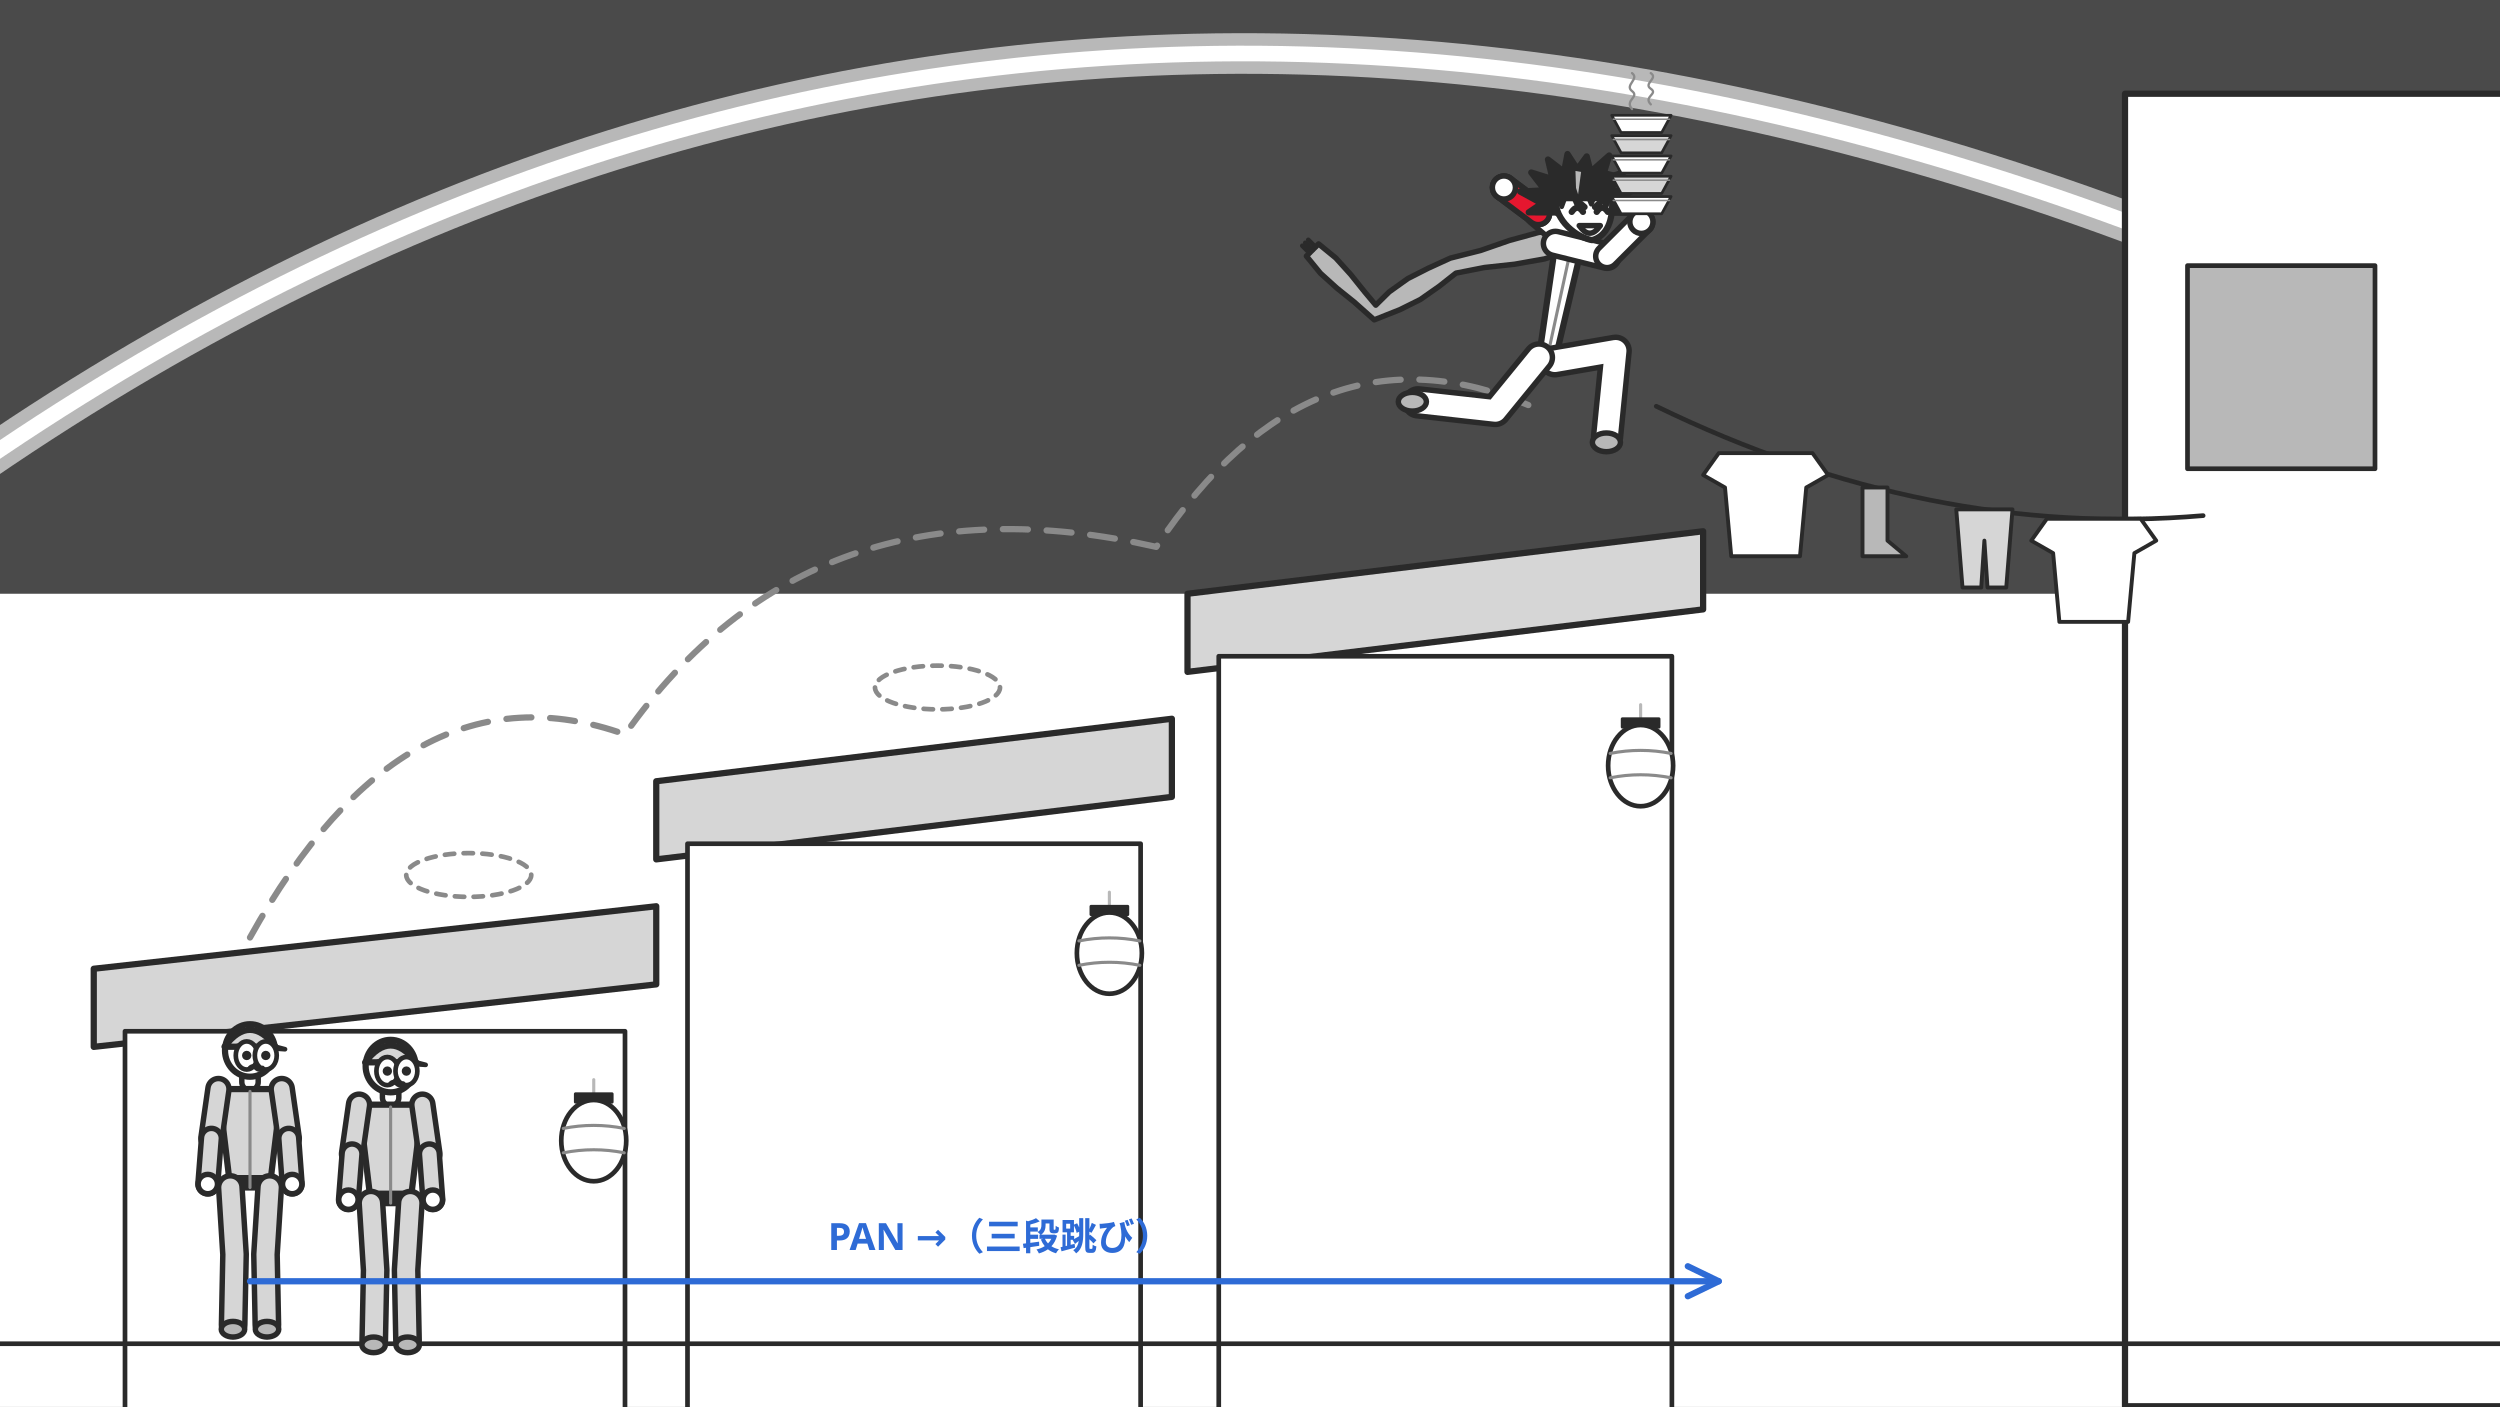
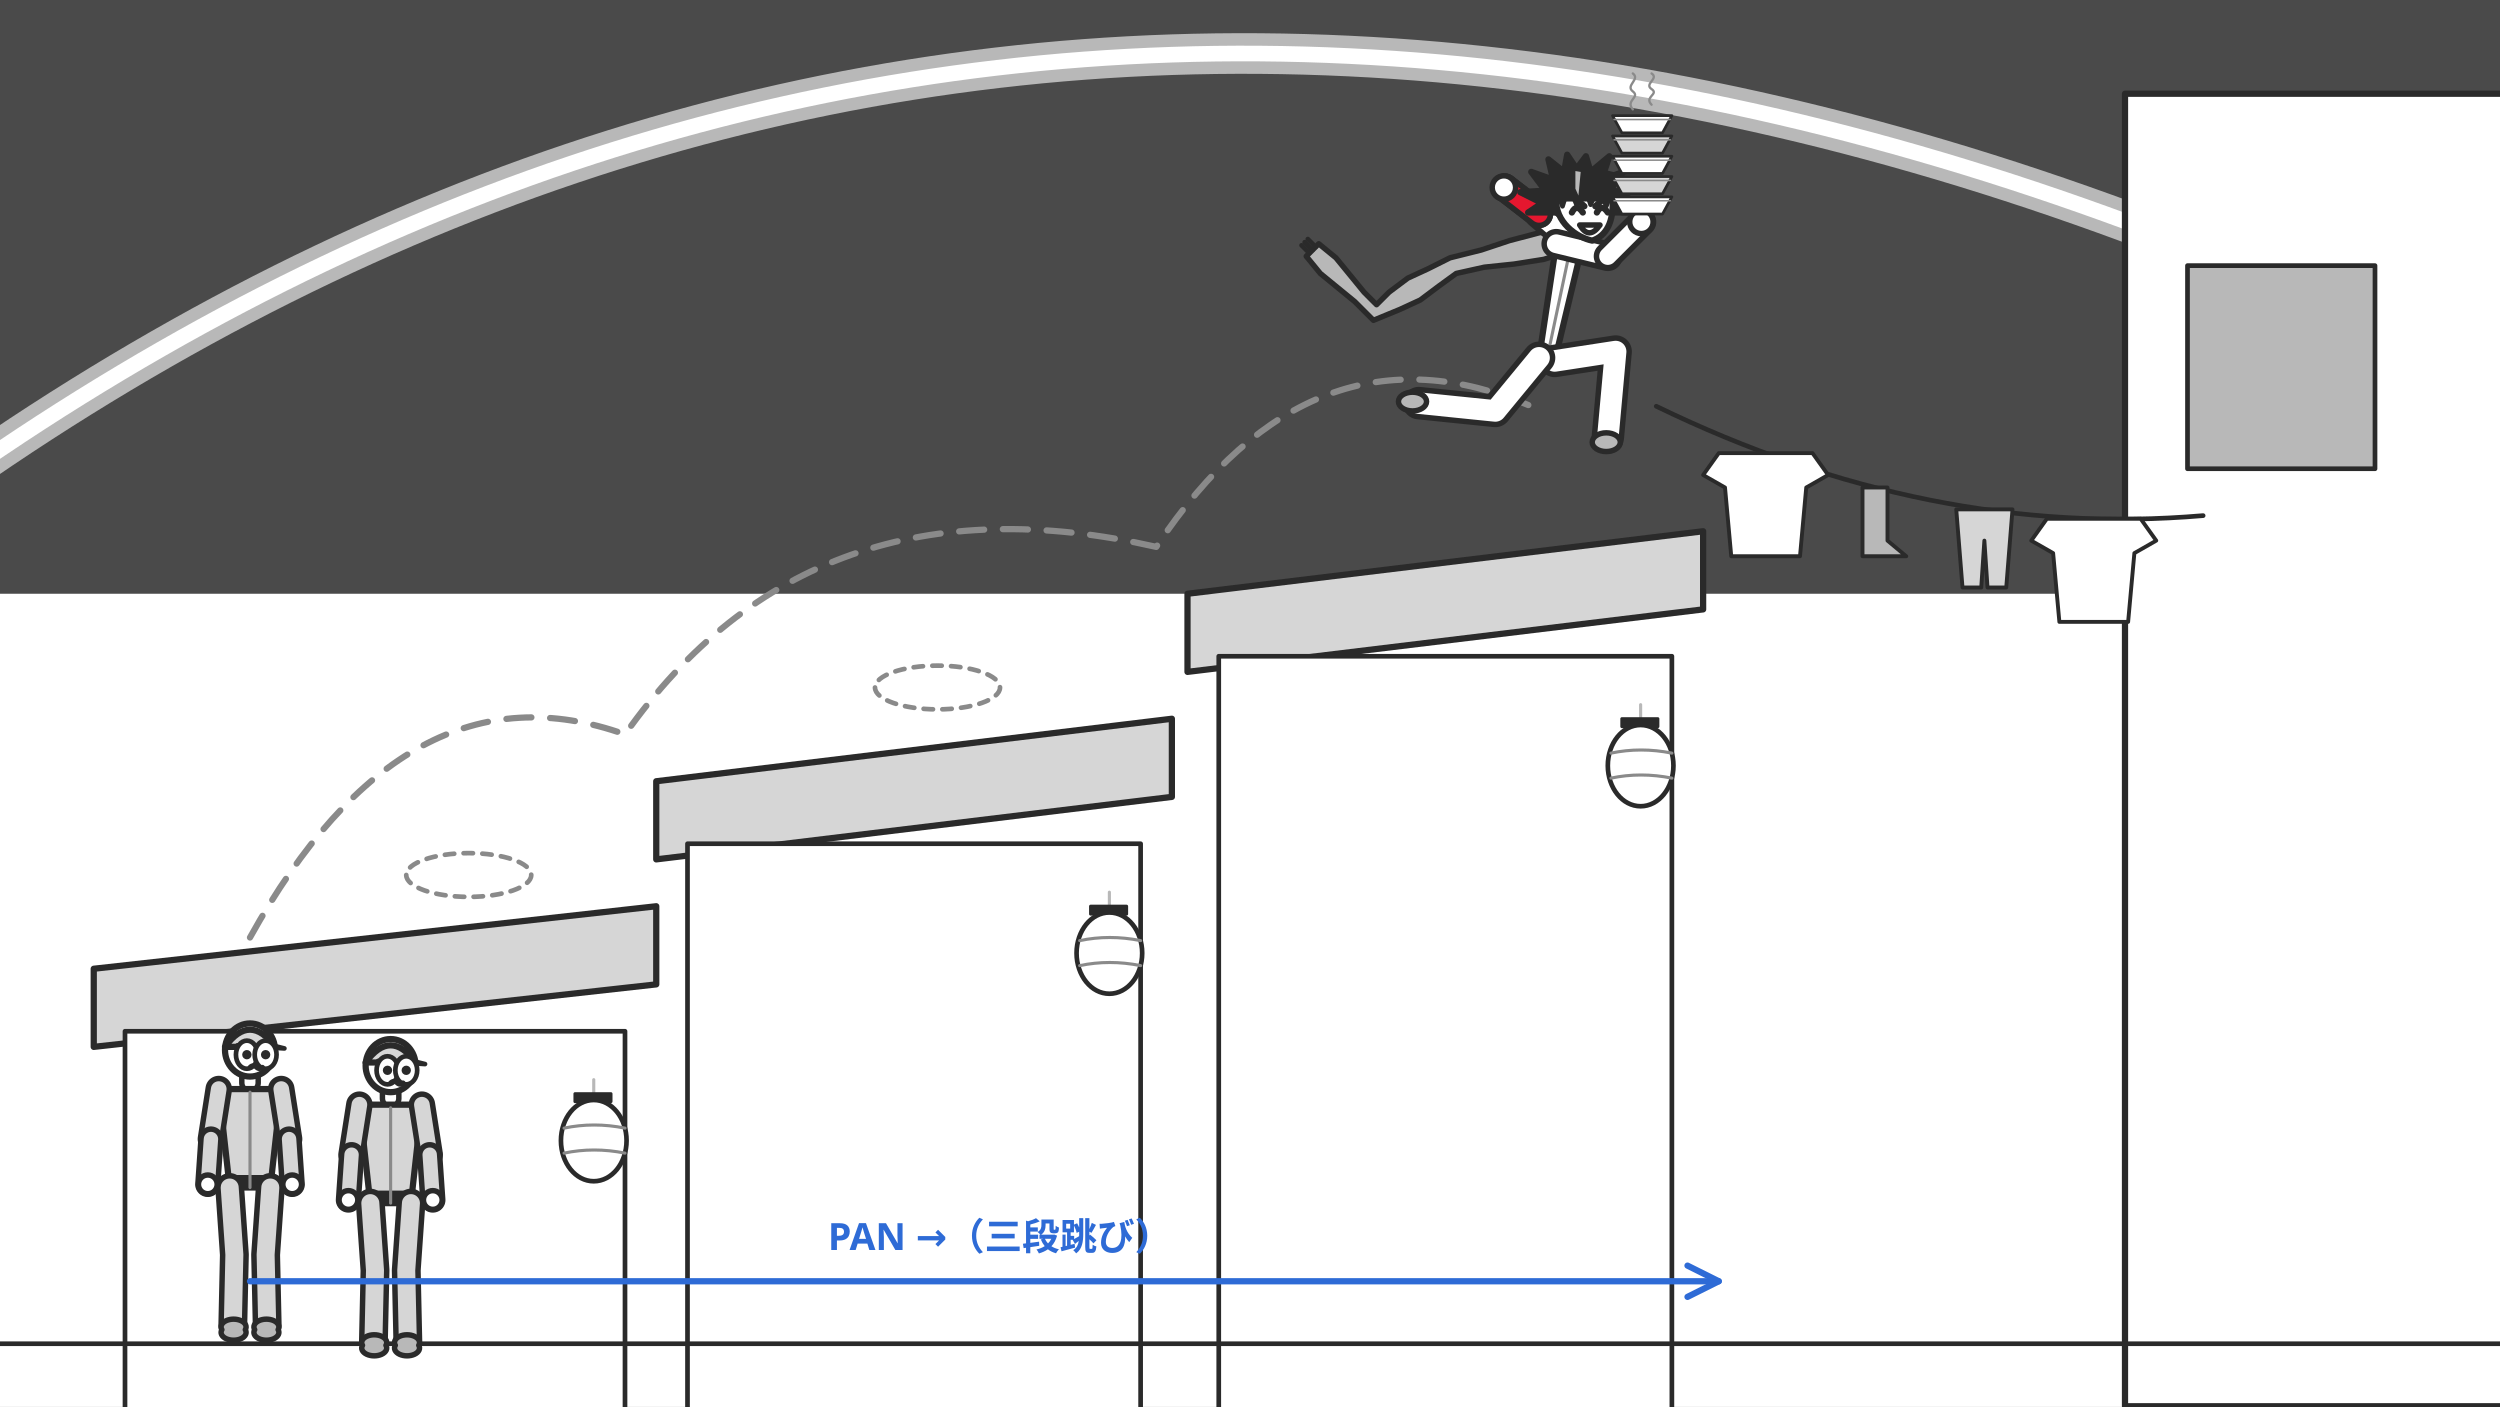
<svg xmlns="http://www.w3.org/2000/svg" viewBox="0 0 1600 900">
  <rect x="0" y="0" width="1600" height="900" fill="#FFFFFF" />
-   <path d="M0 0 h1600 v380 h-1600 Z" fill="#4A4A4A" />
-   <path d="M-100 360 Q700 -260 1700 300" fill="none" stroke="#B8B8B8" stroke-width="26" stroke-linejoin="round" stroke-linecap="round" />
-   <path d="M-100 360 Q700 -260 1700 300" fill="none" stroke="#FFFFFF" stroke-width="10" stroke-linejoin="round" stroke-linecap="round" />
-   <path d="M1360 60 h260 v840 h-260 Z" fill="#FFFFFF" stroke="#2A2A2A" stroke-width="4" stroke-linejoin="round" stroke-linecap="round" />
-   <path d="M1400 170 h120 v130 h-120 Z" fill="#B8B8B8" stroke="#2A2A2A" stroke-width="3" stroke-linejoin="round" stroke-linecap="round" />
-   <path d="M60 620 L420 580 L420 630 L60 670 Z" fill="#D6D6D6" stroke="#2A2A2A" stroke-width="4" stroke-linejoin="round" stroke-linecap="round" />
-   <path d="M80 660 h320 v280 h-320 Z" fill="#FFFFFF" stroke="#2A2A2A" stroke-width="3" stroke-linejoin="round" stroke-linecap="round" />
-   <path d="M380 691 L380 701.4" fill="none" stroke="#B8B8B8" stroke-width="2" stroke-linejoin="round" stroke-linecap="round" />
-   <path d="M368.3 700.1 h23.4 v5.2 h-23.4 Z" fill="#2A2A2A" stroke="#2A2A2A" stroke-width="2" stroke-linejoin="round" stroke-linecap="round" />
-   <path d="M359.2 730 A20.8 26 0 1 0 400.8 730 A20.8 26 0 1 0 359.2 730 Z" fill="#FFFFFF" stroke="#2A2A2A" stroke-width="3" stroke-linejoin="round" stroke-linecap="round" />
-   <path d="M360.5 722.2 Q380 718.3 399.5 722.2 M360.5 737.8 Q380 733.9 399.5 737.8" fill="none" stroke="#8A8A8A" stroke-width="2" stroke-linejoin="round" stroke-linecap="round" />
-   <path d="M420 500 L750 460 L750 510 L420 550 Z" fill="#D6D6D6" stroke="#2A2A2A" stroke-width="4" stroke-linejoin="round" stroke-linecap="round" />
-   <path d="M440 540 h290 v400 h-290 Z" fill="#FFFFFF" stroke="#2A2A2A" stroke-width="3" stroke-linejoin="round" stroke-linecap="round" />
-   <path d="M710 571 L710 581.4" fill="none" stroke="#B8B8B8" stroke-width="2" stroke-linejoin="round" stroke-linecap="round" />
-   <path d="M698.3 580.1 h23.4 v5.2 h-23.4 Z" fill="#2A2A2A" stroke="#2A2A2A" stroke-width="2" stroke-linejoin="round" stroke-linecap="round" />
-   <path d="M689.2 610 A20.8 26 0 1 0 730.8 610 A20.8 26 0 1 0 689.2 610 Z" fill="#FFFFFF" stroke="#2A2A2A" stroke-width="3" stroke-linejoin="round" stroke-linecap="round" />
-   <path d="M690.5 602.2 Q710 598.3 729.5 602.2 M690.5 617.8 Q710 613.9 729.5 617.8" fill="none" stroke="#8A8A8A" stroke-width="2" stroke-linejoin="round" stroke-linecap="round" />
-   <path d="M760 380 L1090 340 L1090 390 L760 430 Z" fill="#D6D6D6" stroke="#2A2A2A" stroke-width="4" stroke-linejoin="round" stroke-linecap="round" />
-   <path d="M780 420 h290 v520 h-290 Z" fill="#FFFFFF" stroke="#2A2A2A" stroke-width="3" stroke-linejoin="round" stroke-linecap="round" />
-   <path d="M1050 451 L1050 461.4" fill="none" stroke="#B8B8B8" stroke-width="2" stroke-linejoin="round" stroke-linecap="round" />
-   <path d="M1038.3 460.1 h23.4 v5.2 h-23.4 Z" fill="#2A2A2A" stroke="#2A2A2A" stroke-width="2" stroke-linejoin="round" stroke-linecap="round" />
-   <path d="M1029.2 490 A20.8 26 0 1 0 1070.8 490 A20.8 26 0 1 0 1029.2 490 Z" fill="#FFFFFF" stroke="#2A2A2A" stroke-width="3" stroke-linejoin="round" stroke-linecap="round" />
-   <path d="M1030.5 482.2 Q1050 478.3 1069.5 482.2 M1030.5 497.8 Q1050 493.9 1069.5 497.8" fill="none" stroke="#8A8A8A" stroke-width="2" stroke-linejoin="round" stroke-linecap="round" />
-   <path d="M1060 260 Q1235 345 1410 330" fill="none" stroke="#2A2A2A" stroke-width="3" stroke-linejoin="round" stroke-linecap="round" />
-   <path d="M1100 290 L1160 290 L1170 304 L1156 312 L1152 356 L1108 356 L1104 312 L1090 304 Z" fill="#FFFFFF" stroke="#2A2A2A" stroke-width="2.5" stroke-linejoin="round" stroke-linecap="round" />
-   <path d="M1192 312 L1208 312 L1208 346 L1220 356 L1192 356 Z" fill="#B8B8B8" stroke="#2A2A2A" stroke-width="2.5" stroke-linejoin="round" stroke-linecap="round" />
-   <path d="M1252 326 L1288 326 L1284 376 L1272 376 L1270 346 L1268 376 L1256 376 Z" fill="#D6D6D6" stroke="#2A2A2A" stroke-width="2.5" stroke-linejoin="round" stroke-linecap="round" />
-   <path d="M1310 332 L1370 332 L1380 346 L1366 354 L1362 398 L1318 398 L1314 354 L1300 346 Z" fill="#FFFFFF" stroke="#2A2A2A" stroke-width="2.5" stroke-linejoin="round" stroke-linecap="round" />
-   <path d="M0 860 L1600 860" fill="none" stroke="#2A2A2A" stroke-width="3" stroke-linejoin="round" stroke-linecap="round" />
-   <path d="M160 692.5 L160 684.5" fill="none" stroke="#2A2A2A" stroke-width="14" stroke-linejoin="round" stroke-linecap="round" />
-   <path d="M160 692.5 L160 684.5" fill="none" stroke="#FFFFFF" stroke-width="7" stroke-linejoin="round" stroke-linecap="round" />
-   <path d="M180.3 697 L139.8 697 L147.4 760 L172.6 760 Z" fill="#D6D6D6" stroke="#2A2A2A" stroke-width="4" stroke-linejoin="round" stroke-linecap="round" />
-   <path d="M172.6 756 L147.4 756" fill="none" stroke="#2A2A2A" stroke-width="8" stroke-linejoin="round" stroke-linecap="round" />
-   <path d="M160 698.5 L160 760" fill="none" stroke="#8A8A8A" stroke-width="2" stroke-linejoin="round" stroke-linecap="round" />
-   <path d="M172.6 760 L169.9 802.8 L170.8 847.8" fill="none" stroke="#2A2A2A" stroke-width="18.5" stroke-linejoin="round" stroke-linecap="round" />
-   <path d="M172.6 760 L169.9 802.8 L170.8 847.8" fill="none" stroke="#D6D6D6" stroke-width="11.5" stroke-linejoin="round" stroke-linecap="round" />
-   <path d="M163.4 850.7 A7.5 5 0 1 0 178.4 850.7 A7.5 5 0 1 0 163.4 850.7 Z" fill="#B8B8B8" stroke="#2A2A2A" stroke-width="3.5" stroke-linejoin="round" stroke-linecap="round" />
-   <path d="M147.4 760 L150.1 802.8 L149.2 847.8" fill="none" stroke="#2A2A2A" stroke-width="18.5" stroke-linejoin="round" stroke-linecap="round" />
-   <path d="M147.4 760 L150.1 802.8 L149.2 847.8" fill="none" stroke="#D6D6D6" stroke-width="11.5" stroke-linejoin="round" stroke-linecap="round" />
-   <path d="M141.6 850.7 A7.5 5 0 1 0 156.6 850.7 A7.5 5 0 1 0 141.6 850.7 Z" fill="#B8B8B8" stroke="#2A2A2A" stroke-width="3.5" stroke-linejoin="round" stroke-linecap="round" />
-   <path d="M180.3 697 L184.8 728.5" fill="none" stroke="#2A2A2A" stroke-width="17" stroke-linejoin="round" stroke-linecap="round" />
-   <path d="M180.3 697 L184.8 728.5" fill="none" stroke="#D6D6D6" stroke-width="10" stroke-linejoin="round" stroke-linecap="round" />
-   <path d="M184.8 728.5 L187 757.8" fill="none" stroke="#2A2A2A" stroke-width="16.2" stroke-linejoin="round" stroke-linecap="round" />
-   <path d="M184.8 728.5 L187 757.8" fill="none" stroke="#D6D6D6" stroke-width="9.2" stroke-linejoin="round" stroke-linecap="round" />
-   <path d="M180.8 757.8 A6.2 6.2 0 1 0 193.2 757.8 A6.2 6.2 0 1 0 180.8 757.8 Z" fill="#FFFFFF" stroke="#2A2A2A" stroke-width="3.5" stroke-linejoin="round" stroke-linecap="round" />
-   <path d="M139.8 697 L135.3 728.5" fill="none" stroke="#2A2A2A" stroke-width="17" stroke-linejoin="round" stroke-linecap="round" />
-   <path d="M139.8 697 L135.3 728.5" fill="none" stroke="#D6D6D6" stroke-width="10" stroke-linejoin="round" stroke-linecap="round" />
-   <path d="M135.3 728.5 L133 757.8" fill="none" stroke="#2A2A2A" stroke-width="16.2" stroke-linejoin="round" stroke-linecap="round" />
-   <path d="M135.3 728.5 L133 757.8" fill="none" stroke="#D6D6D6" stroke-width="9.2" stroke-linejoin="round" stroke-linecap="round" />
-   <path d="M126.8 757.8 A6.2 6.2 0 1 0 139.2 757.8 A6.2 6.2 0 1 0 126.8 757.8 Z" fill="#FFFFFF" stroke="#2A2A2A" stroke-width="3.5" stroke-linejoin="round" stroke-linecap="round" />
-   <path d="M144 672.3 A16 16.8 0 1 0 176 672.3 A16 16.8 0 1 0 144 672.3 Z" fill="#FFFFFF" stroke="#2A2A2A" stroke-width="4" stroke-linejoin="round" stroke-linecap="round" />
-   <path d="M143.7 669.9 Q160 648.3 176.3 669.9 Z" fill="#D6D6D6" stroke="#2A2A2A" stroke-width="4" stroke-linejoin="round" stroke-linecap="round" />
-   <path d="M152 669.4 L182.4 671.5 L174.4 669.4" fill="#B8B8B8" stroke="#2A2A2A" stroke-width="3" stroke-linejoin="round" stroke-linecap="round" />
-   <path d="M150.9 675.5 A7 9 0 1 0 164.9 675.5 A7 9 0 1 0 150.9 675.5 Z" fill="#FFFFFF" stroke="#2A2A2A" stroke-width="3" stroke-linejoin="round" stroke-linecap="round" />
-   <path d="M163.1 675.5 A7 9 0 1 0 177.1 675.5 A7 9 0 1 0 163.1 675.5 Z" fill="#FFFFFF" stroke="#2A2A2A" stroke-width="3" stroke-linejoin="round" stroke-linecap="round" />
-   <path d="M155.9 675.5 A2 2 0 1 0 159.9 675.5 A2 2 0 1 0 155.9 675.5 Z" fill="#2A2A2A" stroke="#2A2A2A" stroke-width="2" stroke-linejoin="round" stroke-linecap="round" />
-   <path d="M168.1 675.5 A2 2 0 1 0 172.1 675.5 A2 2 0 1 0 168.1 675.5 Z" fill="#2A2A2A" stroke="#2A2A2A" stroke-width="2" stroke-linejoin="round" stroke-linecap="round" />
-   <path d="M160 683.5 q1.9 -1.9 4 0 q1.9 1.9 4 0" fill="none" stroke="#2A2A2A" stroke-width="3" stroke-linejoin="round" stroke-linecap="round" />
-   <path d="M250 702.5 L250 694.5" fill="none" stroke="#2A2A2A" stroke-width="14" stroke-linejoin="round" stroke-linecap="round" />
-   <path d="M250 702.5 L250 694.5" fill="none" stroke="#FFFFFF" stroke-width="7" stroke-linejoin="round" stroke-linecap="round" />
-   <path d="M270.3 707 L229.8 707 L237.4 770 L262.6 770 Z" fill="#D6D6D6" stroke="#2A2A2A" stroke-width="4" stroke-linejoin="round" stroke-linecap="round" />
-   <path d="M262.6 766 L237.4 766" fill="none" stroke="#2A2A2A" stroke-width="8" stroke-linejoin="round" stroke-linecap="round" />
-   <path d="M250 708.5 L250 770" fill="none" stroke="#8A8A8A" stroke-width="2" stroke-linejoin="round" stroke-linecap="round" />
-   <path d="M262.6 770 L259.9 812.8 L260.8 857.8" fill="none" stroke="#2A2A2A" stroke-width="18.5" stroke-linejoin="round" stroke-linecap="round" />
-   <path d="M262.6 770 L259.9 812.8 L260.8 857.8" fill="none" stroke="#D6D6D6" stroke-width="11.5" stroke-linejoin="round" stroke-linecap="round" />
-   <path d="M253.4 860.7 A7.5 5 0 1 0 268.4 860.7 A7.5 5 0 1 0 253.4 860.7 Z" fill="#B8B8B8" stroke="#2A2A2A" stroke-width="3.5" stroke-linejoin="round" stroke-linecap="round" />
-   <path d="M237.4 770 L240.1 812.8 L239.2 857.8" fill="none" stroke="#2A2A2A" stroke-width="18.5" stroke-linejoin="round" stroke-linecap="round" />
-   <path d="M237.4 770 L240.1 812.8 L239.2 857.8" fill="none" stroke="#D6D6D6" stroke-width="11.5" stroke-linejoin="round" stroke-linecap="round" />
-   <path d="M231.6 860.7 A7.5 5 0 1 0 246.6 860.7 A7.5 5 0 1 0 231.6 860.7 Z" fill="#B8B8B8" stroke="#2A2A2A" stroke-width="3.5" stroke-linejoin="round" stroke-linecap="round" />
-   <path d="M270.3 707 L274.8 738.5" fill="none" stroke="#2A2A2A" stroke-width="17" stroke-linejoin="round" stroke-linecap="round" />
-   <path d="M270.3 707 L274.8 738.5" fill="none" stroke="#D6D6D6" stroke-width="10" stroke-linejoin="round" stroke-linecap="round" />
-   <path d="M274.8 738.5 L277 767.8" fill="none" stroke="#2A2A2A" stroke-width="16.2" stroke-linejoin="round" stroke-linecap="round" />
-   <path d="M274.8 738.5 L277 767.8" fill="none" stroke="#D6D6D6" stroke-width="9.2" stroke-linejoin="round" stroke-linecap="round" />
-   <path d="M270.8 767.8 A6.2 6.2 0 1 0 283.2 767.8 A6.2 6.2 0 1 0 270.8 767.8 Z" fill="#FFFFFF" stroke="#2A2A2A" stroke-width="3.5" stroke-linejoin="round" stroke-linecap="round" />
-   <path d="M229.8 707 L225.3 738.5" fill="none" stroke="#2A2A2A" stroke-width="17" stroke-linejoin="round" stroke-linecap="round" />
-   <path d="M229.8 707 L225.3 738.5" fill="none" stroke="#D6D6D6" stroke-width="10" stroke-linejoin="round" stroke-linecap="round" />
-   <path d="M225.3 738.5 L223 767.8" fill="none" stroke="#2A2A2A" stroke-width="16.2" stroke-linejoin="round" stroke-linecap="round" />
-   <path d="M225.3 738.5 L223 767.8" fill="none" stroke="#D6D6D6" stroke-width="9.2" stroke-linejoin="round" stroke-linecap="round" />
-   <path d="M216.8 767.8 A6.2 6.2 0 1 0 229.2 767.8 A6.2 6.2 0 1 0 216.8 767.8 Z" fill="#FFFFFF" stroke="#2A2A2A" stroke-width="3.5" stroke-linejoin="round" stroke-linecap="round" />
-   <path d="M234 682.3 A16 16.8 0 1 0 266 682.3 A16 16.8 0 1 0 234 682.3 Z" fill="#FFFFFF" stroke="#2A2A2A" stroke-width="4" stroke-linejoin="round" stroke-linecap="round" />
-   <path d="M233.7 679.9 Q250 658.3 266.3 679.9 Z" fill="#D6D6D6" stroke="#2A2A2A" stroke-width="4" stroke-linejoin="round" stroke-linecap="round" />
-   <path d="M242 679.4 L272.4 681.5 L264.4 679.4" fill="#B8B8B8" stroke="#2A2A2A" stroke-width="3" stroke-linejoin="round" stroke-linecap="round" />
-   <path d="M240.9 685.5 A7 9 0 1 0 254.9 685.5 A7 9 0 1 0 240.9 685.5 Z" fill="#FFFFFF" stroke="#2A2A2A" stroke-width="3" stroke-linejoin="round" stroke-linecap="round" />
-   <path d="M253.1 685.5 A7 9 0 1 0 267.1 685.5 A7 9 0 1 0 253.1 685.5 Z" fill="#FFFFFF" stroke="#2A2A2A" stroke-width="3" stroke-linejoin="round" stroke-linecap="round" />
-   <path d="M245.9 685.5 A2 2 0 1 0 249.9 685.5 A2 2 0 1 0 245.9 685.5 Z" fill="#2A2A2A" stroke="#2A2A2A" stroke-width="2" stroke-linejoin="round" stroke-linecap="round" />
-   <path d="M258.1 685.5 A2 2 0 1 0 262.1 685.5 A2 2 0 1 0 258.1 685.5 Z" fill="#2A2A2A" stroke="#2A2A2A" stroke-width="2" stroke-linejoin="round" stroke-linecap="round" />
-   <path d="M250 693.5 q1.9 -1.9 4 0 q1.9 1.9 4 0" fill="none" stroke="#2A2A2A" stroke-width="3" stroke-linejoin="round" stroke-linecap="round" />
-   <path d="M160 600 Q260 420 400 470 Q520 300 740 350 Q840 200 980 260" fill="none" stroke="#8A8A8A" stroke-width="4" stroke-linejoin="round" stroke-linecap="round" stroke-dasharray="16 12" />
-   <path d="M260 560 A40 14 0 1 0 340 560 A40 14 0 1 0 260 560 Z" fill="none" stroke="#8A8A8A" stroke-width="3" stroke-linejoin="round" stroke-linecap="round" stroke-dasharray="6 6" />
-   <path d="M560 440 A40 14 0 1 0 640 440 A40 14 0 1 0 560 440 Z" fill="none" stroke="#8A8A8A" stroke-width="3" stroke-linejoin="round" stroke-linecap="round" stroke-dasharray="6 6" />
-   <path d="M1003.8 146 L984.6 148.8 L966 153.9 L947.6 160.3 L928.2 165.2 L914 171.7 L901 178.3 L889.1 186.8 L880.5 195.3 L873.3 186.7 L864.4 175.6 L854.9 165.1 L843.9 156.1 L836.1 163.9 L845.1 174.9 L855.6 184.4 L866.7 193.3 L879.5 204.7 L895.9 198.2 L909 191.7 L921 183.3 L931.8 174.8 L950.1 171.2 L969.4 169.1 L988.5 165.7 L1007 160 Z" fill="#B8B8B8" stroke="#2A2A2A" stroke-width="3.5" stroke-linejoin="round" stroke-linecap="round" />
-   <path d="M841.9 158.1 L837.3 153.5" fill="none" stroke="#2A2A2A" stroke-width="3" stroke-linejoin="round" stroke-linecap="round" />
-   <path d="M840 160 L835.4 155.4" fill="none" stroke="#2A2A2A" stroke-width="3" stroke-linejoin="round" stroke-linecap="round" />
-   <path d="M838.1 161.9 L833.5 157.3" fill="none" stroke="#2A2A2A" stroke-width="3" stroke-linejoin="round" stroke-linecap="round" />
-   <path d="M995 157 A10.4 5.5 0 1 0 1015.8 157 A10.4 5.5 0 1 0 995 157 Z" fill="#B8B8B8" stroke="#2A2A2A" stroke-width="3.5" stroke-linejoin="round" stroke-linecap="round" />
-   <path d="M1005.4 153 L1005.4 145" fill="none" stroke="#2A2A2A" stroke-width="15.4" stroke-linejoin="round" stroke-linecap="round" />
-   <path d="M1005.4 153 L1005.4 145" fill="none" stroke="#FFFFFF" stroke-width="8.4" stroke-linejoin="round" stroke-linecap="round" />
-   <path d="M1012 159.6 L995.5 155.8 L984.9 228.8 L995.1 231.2 Z" fill="#FFFFFF" stroke="#2A2A2A" stroke-width="4" stroke-linejoin="round" stroke-linecap="round" />
-   <path d="M995.1 227.2 L984.9 224.8" fill="none" stroke="#2A2A2A" stroke-width="8" stroke-linejoin="round" stroke-linecap="round" />
-   <path d="M1005.4 159 L990 230" fill="none" stroke="#8A8A8A" stroke-width="2" stroke-linejoin="round" stroke-linecap="round" />
-   <path d="M995.1 231.2 L1034 224.5 L1028.5 279.5" fill="none" stroke="#2A2A2A" stroke-width="20.8" stroke-linejoin="round" stroke-linecap="round" />
-   <path d="M995.1 231.2 L1034 224.5 L1028.5 279.5" fill="none" stroke="#FFFFFF" stroke-width="13.8" stroke-linejoin="round" stroke-linecap="round" />
-   <path d="M1019.1 283.1 A9 6 0 1 0 1037.1 283.1 A9 6 0 1 0 1019.1 283.1 Z" fill="#B8B8B8" stroke="#2A2A2A" stroke-width="3.5" stroke-linejoin="round" stroke-linecap="round" />
-   <path d="M984.9 228.8 L957 263 L907.5 257.5" fill="none" stroke="#2A2A2A" stroke-width="20.8" stroke-linejoin="round" stroke-linecap="round" />
-   <path d="M984.9 228.8 L957 263 L907.5 257.5" fill="none" stroke="#FFFFFF" stroke-width="13.8" stroke-linejoin="round" stroke-linecap="round" />
-   <path d="M894.9 257.1 A9 6 0 1 0 912.9 257.1 A9 6 0 1 0 894.9 257.1 Z" fill="#B8B8B8" stroke="#2A2A2A" stroke-width="3.5" stroke-linejoin="round" stroke-linecap="round" />
-   <path d="M1012 159.6 L984.5 136.5" fill="none" stroke="#2A2A2A" stroke-width="19" stroke-linejoin="round" stroke-linecap="round" />
-   <path d="M1012 159.6 L984.5 136.5" fill="none" stroke="#FFFFFF" stroke-width="12" stroke-linejoin="round" stroke-linecap="round" />
-   <path d="M984.5 136.5 L962.5 120" fill="none" stroke="#2A2A2A" stroke-width="18.04" stroke-linejoin="round" stroke-linecap="round" />
-   <path d="M984.5 136.5 L962.5 120" fill="none" stroke="#E5172F" stroke-width="11.04" stroke-linejoin="round" stroke-linecap="round" />
-   <path d="M984.5 136.5 L962.5 120" fill="none" stroke="#2A2A2A" stroke-width="18.04" stroke-linejoin="round" stroke-linecap="round" />
-   <path d="M984.5 136.5 L962.5 120" fill="none" stroke="#E5172F" stroke-width="11.04" stroke-linejoin="round" stroke-linecap="round" />
-   <path d="M955.1 120 A7.4 7.4 0 1 0 969.9 120 A7.4 7.4 0 1 0 955.1 120 Z" fill="#FFFFFF" stroke="#2A2A2A" stroke-width="3.5" stroke-linejoin="round" stroke-linecap="round" />
-   <path d="M995.5 155.8 L1028.5 164" fill="none" stroke="#2A2A2A" stroke-width="19" stroke-linejoin="round" stroke-linecap="round" />
-   <path d="M995.5 155.8 L1028.5 164" fill="none" stroke="#FFFFFF" stroke-width="12" stroke-linejoin="round" stroke-linecap="round" />
-   <path d="M1028.5 164 L1050.5 142" fill="none" stroke="#2A2A2A" stroke-width="18.04" stroke-linejoin="round" stroke-linecap="round" />
-   <path d="M1028.5 164 L1050.5 142" fill="none" stroke="#FFFFFF" stroke-width="11.04" stroke-linejoin="round" stroke-linecap="round" />
-   <path d="M1043.1 142 A7.4 7.4 0 1 0 1057.9 142 A7.4 7.4 0 1 0 1043.1 142 Z" fill="#FFFFFF" stroke="#2A2A2A" stroke-width="3.5" stroke-linejoin="round" stroke-linecap="round" />
-   <g>
-     <path d="M978.4 135.9 L986.8 130.2 L972.9 122.6 L988.8 121.8 L980 110.4 L993.7 114.7 L990.7 102.1 L1001 110 L1003.2 98.6 L1009.5 108.3 L1015.5 100.1 L1018 110 L1029.9 99.5 L1025.2 114.7 L1039 110.4 L1030.2 121.8 L1043.1 123.2 L1032.1 130.2 L1042.1 136.2 Z" fill="#2A2A2A" stroke="#2A2A2A" stroke-width="4" stroke-linejoin="round" stroke-linecap="round" />
-     <path d="M995.6 126.8 C994.8 141.5 1009.5 152 1018.9 153.7 C1028.4 151 1032.6 141.5 1031.7 126.8 Z" fill="#FFFFFF" stroke="#2A2A2A" stroke-width="4" stroke-linejoin="round" stroke-linecap="round" />
-     <path d="M993.7 112.1 L994.8 119.5 L999.5 132.3 L1004.2 119.5 L1009 130.7 L1013.7 119.5 L1018.4 130.7 L1023.1 119.5 L1027.9 132.3 L1032.6 119.5 L1033.6 112.1 L1013.7 106.9 Z" fill="#2A2A2A" stroke="#2A2A2A" stroke-width="3" stroke-linejoin="round" stroke-linecap="round" />
-     <path d="M1007 107.9 L1013.3 109 L1010.5 130 L1007.4 120.5 Z" fill="#B8B8B8" stroke="#2A2A2A" stroke-width="2.5" stroke-linejoin="round" stroke-linecap="round" />
-     <path d="M1005.9 135.6 Q1009.5 130.3 1013.1 135.6 M1021.9 135.6 Q1025.4 130.3 1029 135.6" fill="none" stroke="#2A2A2A" stroke-width="4" stroke-linejoin="round" stroke-linecap="round" />
-     <path d="M1004.8 124.5 L1014.1 132.5" fill="none" stroke="#2A2A2A" stroke-width="4" stroke-linejoin="round" stroke-linecap="round" />
-     <path d="M1020.8 132.5 L1030.1 124.5" fill="none" stroke="#2A2A2A" stroke-width="4" stroke-linejoin="round" stroke-linecap="round" />
-     <path d="M1010.7 144.4 Q1017.5 154.1 1024.2 144.4 Z" fill="#FFFFFF" stroke="#2A2A2A" stroke-width="3.5" stroke-linejoin="round" stroke-linecap="round" />
+   <g stroke-linejoin="round" stroke-linecap="round">
+     <path d="M0 0 h1600 v380 h-1600 Z" fill="#4A4A4A" />
+     <path d="M-100 360 Q700 -260 1700 300" fill="none" stroke="#B8B8B8" stroke-width="26" />
+     <path d="M-100 360 Q700 -260 1700 300" fill="none" stroke="#FFFFFF" stroke-width="10" />
+     <path d="M1360 60 h260 v840 h-260 Z" fill="#FFFFFF" stroke="#2A2A2A" stroke-width="4" />
+     <path d="M1400 170 h120 v130 h-120 Z" fill="#B8B8B8" stroke="#2A2A2A" stroke-width="3" />
+     <path d="M60 620 L420 580 L420 630 L60 670 Z" fill="#D6D6D6" stroke="#2A2A2A" stroke-width="4" />
+     <path d="M80 660 h320 v280 h-320 Z" fill="#FFFFFF" stroke="#2A2A2A" stroke-width="3" />
+     <path d="M380 691 L380 701" fill="none" stroke="#B8B8B8" stroke-width="2" />
+     <path d="M368 700 h23 v5 h-23 Z" fill="#2A2A2A" stroke="#2A2A2A" stroke-width="2" />
+     <path d="M359 730 A21 26 0 1 0 401 730 A21 26 0 1 0 359 730 Z" fill="#FFFFFF" stroke="#2A2A2A" stroke-width="3" />
+     <path d="M361 722 Q380 718 400 722 M361 738 Q380 734 400 738" fill="none" stroke="#8A8A8A" stroke-width="2" />
+     <path d="M420 500 L750 460 L750 510 L420 550 Z" fill="#D6D6D6" stroke="#2A2A2A" stroke-width="4" />
+     <path d="M440 540 h290 v400 h-290 Z" fill="#FFFFFF" stroke="#2A2A2A" stroke-width="3" />
+     <path d="M710 571 L710 581" fill="none" stroke="#B8B8B8" stroke-width="2" />
+     <path d="M698 580 h23 v5 h-23 Z" fill="#2A2A2A" stroke="#2A2A2A" stroke-width="2" />
+     <path d="M689 610 A21 26 0 1 0 731 610 A21 26 0 1 0 689 610 Z" fill="#FFFFFF" stroke="#2A2A2A" stroke-width="3" />
+     <path d="M691 602 Q710 598 730 602 M691 618 Q710 614 730 618" fill="none" stroke="#8A8A8A" stroke-width="2" />
+     <path d="M760 380 L1090 340 L1090 390 L760 430 Z" fill="#D6D6D6" stroke="#2A2A2A" stroke-width="4" />
+     <path d="M780 420 h290 v520 h-290 Z" fill="#FFFFFF" stroke="#2A2A2A" stroke-width="3" />
+     <path d="M1050 451 L1050 461" fill="none" stroke="#B8B8B8" stroke-width="2" />
+     <path d="M1038 460 h23 v5 h-23 Z" fill="#2A2A2A" stroke="#2A2A2A" stroke-width="2" />
+     <path d="M1029 490 A21 26 0 1 0 1071 490 A21 26 0 1 0 1029 490 Z" fill="#FFFFFF" stroke="#2A2A2A" stroke-width="3" />
+     <path d="M1031 482 Q1050 478 1070 482 M1031 498 Q1050 494 1070 498" fill="none" stroke="#8A8A8A" stroke-width="2" />
+     <path d="M1060 260 Q1235 345 1410 330" fill="none" stroke="#2A2A2A" stroke-width="3" />
+     <path d="M1100 290 L1160 290 L1170 304 L1156 312 L1152 356 L1108 356 L1104 312 L1090 304 Z" fill="#FFFFFF" stroke="#2A2A2A" stroke-width="2.5" />
+     <path d="M1192 312 L1208 312 L1208 346 L1220 356 L1192 356 Z" fill="#B8B8B8" stroke="#2A2A2A" stroke-width="2.5" />
+     <path d="M1252 326 L1288 326 L1284 376 L1272 376 L1270 346 L1268 376 L1256 376 Z" fill="#D6D6D6" stroke="#2A2A2A" stroke-width="2.5" />
+     <path d="M1310 332 L1370 332 L1380 346 L1366 354 L1362 398 L1318 398 L1314 354 L1300 346 Z" fill="#FFFFFF" stroke="#2A2A2A" stroke-width="2.5" />
+     <path d="M0 860 L1600 860" fill="none" stroke="#2A2A2A" stroke-width="3" />
+     <path d="M160 693 L160 685" fill="none" stroke="#2A2A2A" stroke-width="14" />
+     <path d="M160 693 L160 685" fill="none" stroke="#FFFFFF" stroke-width="7" />
+     <path d="M180 697 L140 697 L147 760 L173 760 Z" fill="#D6D6D6" stroke="#2A2A2A" stroke-width="4" />
+     <path d="M173 756 L147 756" fill="none" stroke="#2A2A2A" stroke-width="8" />
+     <path d="M160 699 L160 760" fill="none" stroke="#8A8A8A" stroke-width="2" />
+     <path d="M173 760 L170 803 L171 848" fill="none" stroke="#2A2A2A" stroke-width="18.5" />
+     <path d="M173 760 L170 803 L171 848" fill="none" stroke="#D6D6D6" stroke-width="11.5" />
+     <path d="M163 851 A8 5 0 1 0 178 851 A8 5 0 1 0 163 851 Z" fill="#B8B8B8" stroke="#2A2A2A" stroke-width="3.5" />
+     <path d="M147 760 L150 803 L149 848" fill="none" stroke="#2A2A2A" stroke-width="18.5" />
+     <path d="M147 760 L150 803 L149 848" fill="none" stroke="#D6D6D6" stroke-width="11.5" />
+     <path d="M142 851 A8 5 0 1 0 157 851 A8 5 0 1 0 142 851 Z" fill="#B8B8B8" stroke="#2A2A2A" stroke-width="3.5" />
+     <path d="M180 697 L185 729" fill="none" stroke="#2A2A2A" stroke-width="17" />
+     <path d="M180 697 L185 729" fill="none" stroke="#D6D6D6" stroke-width="10" />
+     <path d="M185 729 L187 758" fill="none" stroke="#2A2A2A" stroke-width="16.2" />
+     <path d="M185 729 L187 758" fill="none" stroke="#D6D6D6" stroke-width="9.2" />
+     <path d="M181 758 A6 6 0 1 0 193 758 A6 6 0 1 0 181 758 Z" fill="#FFFFFF" stroke="#2A2A2A" stroke-width="3.5" />
+     <path d="M140 697 L135 729" fill="none" stroke="#2A2A2A" stroke-width="17" />
+     <path d="M140 697 L135 729" fill="none" stroke="#D6D6D6" stroke-width="10" />
+     <path d="M135 729 L133 758" fill="none" stroke="#2A2A2A" stroke-width="16.2" />
+     <path d="M135 729 L133 758" fill="none" stroke="#D6D6D6" stroke-width="9.2" />
+     <path d="M127 758 A6 6 0 1 0 139 758 A6 6 0 1 0 127 758 Z" fill="#FFFFFF" stroke="#2A2A2A" stroke-width="3.5" />
+     <path d="M144 672 A16 17 0 1 0 176 672 A16 17 0 1 0 144 672 Z" fill="#FFFFFF" stroke="#2A2A2A" stroke-width="4" />
+     <path d="M144 670 Q160 648 176 670 Z" fill="#D6D6D6" stroke="#2A2A2A" stroke-width="4" />
+     <path d="M152 669 L182 671 L174 669" fill="#B8B8B8" stroke="#2A2A2A" stroke-width="3" />
+     <path d="M151 675 A7 9 0 1 0 165 675 A7 9 0 1 0 151 675 Z" fill="#FFFFFF" stroke="#2A2A2A" stroke-width="3" />
+     <path d="M163 675 A7 9 0 1 0 177 675 A7 9 0 1 0 163 675 Z" fill="#FFFFFF" stroke="#2A2A2A" stroke-width="3" />
+     <path d="M156 675 A2 2 0 1 0 160 675 A2 2 0 1 0 156 675 Z" fill="#2A2A2A" stroke="#2A2A2A" stroke-width="2" />
+     <path d="M168 675 A2 2 0 1 0 172 675 A2 2 0 1 0 168 675 Z" fill="#2A2A2A" stroke="#2A2A2A" stroke-width="2" />
+     <path d="M160 683 q2 -2 4 0 q2 2 4 0" fill="none" stroke="#2A2A2A" stroke-width="3" />
+     <path d="M250 703 L250 695" fill="none" stroke="#2A2A2A" stroke-width="14" />
+     <path d="M250 703 L250 695" fill="none" stroke="#FFFFFF" stroke-width="7" />
+     <path d="M270 707 L230 707 L237 770 L263 770 Z" fill="#D6D6D6" stroke="#2A2A2A" stroke-width="4" />
+     <path d="M263 766 L237 766" fill="none" stroke="#2A2A2A" stroke-width="8" />
+     <path d="M250 709 L250 770" fill="none" stroke="#8A8A8A" stroke-width="2" />
+     <path d="M263 770 L260 813 L261 858" fill="none" stroke="#2A2A2A" stroke-width="18.5" />
+     <path d="M263 770 L260 813 L261 858" fill="none" stroke="#D6D6D6" stroke-width="11.5" />
+     <path d="M253 861 A8 5 0 1 0 268 861 A8 5 0 1 0 253 861 Z" fill="#B8B8B8" stroke="#2A2A2A" stroke-width="3.5" />
+     <path d="M237 770 L240 813 L239 858" fill="none" stroke="#2A2A2A" stroke-width="18.5" />
+     <path d="M237 770 L240 813 L239 858" fill="none" stroke="#D6D6D6" stroke-width="11.5" />
+     <path d="M232 861 A8 5 0 1 0 247 861 A8 5 0 1 0 232 861 Z" fill="#B8B8B8" stroke="#2A2A2A" stroke-width="3.5" />
+     <path d="M270 707 L275 739" fill="none" stroke="#2A2A2A" stroke-width="17" />
+     <path d="M270 707 L275 739" fill="none" stroke="#D6D6D6" stroke-width="10" />
+     <path d="M275 739 L277 768" fill="none" stroke="#2A2A2A" stroke-width="16.2" />
+     <path d="M275 739 L277 768" fill="none" stroke="#D6D6D6" stroke-width="9.2" />
+     <path d="M271 768 A6 6 0 1 0 283 768 A6 6 0 1 0 271 768 Z" fill="#FFFFFF" stroke="#2A2A2A" stroke-width="3.5" />
+     <path d="M230 707 L225 739" fill="none" stroke="#2A2A2A" stroke-width="17" />
+     <path d="M230 707 L225 739" fill="none" stroke="#D6D6D6" stroke-width="10" />
+     <path d="M225 739 L223 768" fill="none" stroke="#2A2A2A" stroke-width="16.2" />
+     <path d="M225 739 L223 768" fill="none" stroke="#D6D6D6" stroke-width="9.2" />
+     <path d="M217 768 A6 6 0 1 0 229 768 A6 6 0 1 0 217 768 Z" fill="#FFFFFF" stroke="#2A2A2A" stroke-width="3.5" />
+     <path d="M234 682 A16 17 0 1 0 266 682 A16 17 0 1 0 234 682 Z" fill="#FFFFFF" stroke="#2A2A2A" stroke-width="4" />
+     <path d="M234 680 Q250 658 266 680 Z" fill="#D6D6D6" stroke="#2A2A2A" stroke-width="4" />
+     <path d="M242 679 L272 681 L264 679" fill="#B8B8B8" stroke="#2A2A2A" stroke-width="3" />
+     <path d="M241 685 A7 9 0 1 0 255 685 A7 9 0 1 0 241 685 Z" fill="#FFFFFF" stroke="#2A2A2A" stroke-width="3" />
+     <path d="M253 685 A7 9 0 1 0 267 685 A7 9 0 1 0 253 685 Z" fill="#FFFFFF" stroke="#2A2A2A" stroke-width="3" />
+     <path d="M246 685 A2 2 0 1 0 250 685 A2 2 0 1 0 246 685 Z" fill="#2A2A2A" stroke="#2A2A2A" stroke-width="2" />
+     <path d="M258 685 A2 2 0 1 0 262 685 A2 2 0 1 0 258 685 Z" fill="#2A2A2A" stroke="#2A2A2A" stroke-width="2" />
+     <path d="M250 693 q2 -2 4 0 q2 2 4 0" fill="none" stroke="#2A2A2A" stroke-width="3" />
+     <path d="M160 600 Q260 420 400 470 Q520 300 740 350 Q840 200 980 260" fill="none" stroke="#8A8A8A" stroke-width="4" stroke-dasharray="16 12" />
+     <path d="M260 560 A40 14 0 1 0 340 560 A40 14 0 1 0 260 560 Z" fill="none" stroke="#8A8A8A" stroke-width="3" stroke-dasharray="6 6" />
+     <path d="M560 440 A40 14 0 1 0 640 440 A40 14 0 1 0 560 440 Z" fill="none" stroke="#8A8A8A" stroke-width="3" stroke-dasharray="6 6" />
+     <path d="M1004 146 L985 149 L966 154 L948 160 L928 165 L914 172 L901 178 L889 187 L881 195 L873 187 L864 176 L855 165 L844 156 L836 164 L845 175 L856 184 L867 193 L879 205 L896 198 L909 192 L921 183 L932 175 L950 171 L969 169 L988 166 L1007 160 Z" fill="#B8B8B8" stroke="#2A2A2A" stroke-width="3.5" />
+     <path d="M842 158 L837 153" fill="none" stroke="#2A2A2A" stroke-width="3" />
+     <path d="M840 160 L835 155" fill="none" stroke="#2A2A2A" stroke-width="3" />
+     <path d="M838 162 L833 157" fill="none" stroke="#2A2A2A" stroke-width="3" />
+     <path d="M995 157 A10 5 0 1 0 1016 157 A10 5 0 1 0 995 157 Z" fill="#B8B8B8" stroke="#2A2A2A" stroke-width="3.5" />
+     <path d="M1005 153 L1005 145" fill="none" stroke="#2A2A2A" stroke-width="15.4" />
+     <path d="M1005 153 L1005 145" fill="none" stroke="#FFFFFF" stroke-width="8.4" />
+     <path d="M1012 160 L996 156 L985 229 L995 231 Z" fill="#FFFFFF" stroke="#2A2A2A" stroke-width="4" />
+     <path d="M995 227 L985 225" fill="none" stroke="#2A2A2A" stroke-width="8" />
+     <path d="M1005 159 L990 230" fill="none" stroke="#8A8A8A" stroke-width="2" />
+     <path d="M995 231 L1034 225 L1029 280" fill="none" stroke="#2A2A2A" stroke-width="20.8" />
+     <path d="M995 231 L1034 225 L1029 280" fill="none" stroke="#FFFFFF" stroke-width="13.8" />
+     <path d="M1019 283 A9 6 0 1 0 1037 283 A9 6 0 1 0 1019 283 Z" fill="#B8B8B8" stroke="#2A2A2A" stroke-width="3.5" />
+     <path d="M985 229 L957 263 L908 258" fill="none" stroke="#2A2A2A" stroke-width="20.8" />
+     <path d="M985 229 L957 263 L908 258" fill="none" stroke="#FFFFFF" stroke-width="13.8" />
+     <path d="M895 257 A9 6 0 1 0 913 257 A9 6 0 1 0 895 257 Z" fill="#B8B8B8" stroke="#2A2A2A" stroke-width="3.5" />
+     <path d="M1012 160 L985 137" fill="none" stroke="#2A2A2A" stroke-width="19" />
+     <path d="M1012 160 L985 137" fill="none" stroke="#FFFFFF" stroke-width="12" />
+     <path d="M985 137 L963 120" fill="none" stroke="#2A2A2A" stroke-width="18.04" />
+     <path d="M985 137 L963 120" fill="none" stroke="#E5172F" stroke-width="11.04" />
+     <path d="M985 137 L963 120" fill="none" stroke="#2A2A2A" stroke-width="18.04" />
+     <path d="M985 137 L963 120" fill="none" stroke="#E5172F" stroke-width="11.04" />
+     <path d="M955 120 A7 7 0 1 0 970 120 A7 7 0 1 0 955 120 Z" fill="#FFFFFF" stroke="#2A2A2A" stroke-width="3.5" />
+     <path d="M996 156 L1029 164" fill="none" stroke="#2A2A2A" stroke-width="19" />
+     <path d="M996 156 L1029 164" fill="none" stroke="#FFFFFF" stroke-width="12" />
+     <path d="M1029 164 L1051 142" fill="none" stroke="#2A2A2A" stroke-width="18.04" />
+     <path d="M1029 164 L1051 142" fill="none" stroke="#FFFFFF" stroke-width="11.04" />
+     <path d="M1043 142 A7 7 0 1 0 1058 142 A7 7 0 1 0 1043 142 Z" fill="#FFFFFF" stroke="#2A2A2A" stroke-width="3.5" />
+     <g>
+       <path d="M978 136 L987 130 L973 123 L989 122 L980 110 L994 115 L991 102 L1001 110 L1003 99 L1009 108 L1015 100 L1018 110 L1030 100 L1025 115 L1039 110 L1030 122 L1043 123 L1032 130 L1042 136 Z" fill="#2A2A2A" stroke="#2A2A2A" stroke-width="4" />
+       <path d="M996 127 C995 142 1009 152 1019 154 C1028 151 1033 142 1032 127 Z" fill="#FFFFFF" stroke="#2A2A2A" stroke-width="4" />
+       <path d="M994 112 L995 119 L1000 132 L1004 119 L1009 131 L1014 119 L1018 131 L1023 119 L1028 132 L1033 119 L1034 112 L1014 107 Z" fill="#2A2A2A" stroke="#2A2A2A" stroke-width="3" />
+       <path d="M1007 108 L1013 109 L1011 130 L1007 121 Z" fill="#B8B8B8" stroke="#2A2A2A" stroke-width="2.5" />
+       <path d="M1006 136 Q1009 130 1013 136 M1022 136 Q1025 130 1029 136" fill="none" stroke="#2A2A2A" stroke-width="4" />
+       <path d="M1005 124 L1014 132" fill="none" stroke="#2A2A2A" stroke-width="4" />
+       <path d="M1021 132 L1030 124" fill="none" stroke="#2A2A2A" stroke-width="4" />
+       <path d="M1011 144 Q1017 154 1024 144 Z" fill="#FFFFFF" stroke="#2A2A2A" stroke-width="3.5" />
+     </g>
+     <g transform="translate(1051 137) rotate(0) scale(0.5)">
+       <path d="M-38 -22 L38 -22 L26 0 L-26 0 Z" fill="#FFFFFF" stroke="#2A2A2A" stroke-width="3.5" />
+       <path d="M-36 -17 L36 -17" fill="none" stroke="#8A8A8A" stroke-width="2" />
+       <path d="M-38 -48 L38 -48 L26 -26 L-26 -26 Z" fill="#D6D6D6" stroke="#2A2A2A" stroke-width="3.5" />
+       <path d="M-36 -43 L36 -43" fill="none" stroke="#8A8A8A" stroke-width="2" />
+       <path d="M-38 -74 L38 -74 L26 -52 L-26 -52 Z" fill="#FFFFFF" stroke="#2A2A2A" stroke-width="3.5" />
+       <path d="M-36 -69 L36 -69" fill="none" stroke="#8A8A8A" stroke-width="2" />
+       <path d="M-38 -100 L38 -100 L26 -78 L-26 -78 Z" fill="#D6D6D6" stroke="#2A2A2A" stroke-width="3.5" />
+       <path d="M-36 -95 L36 -95" fill="none" stroke="#8A8A8A" stroke-width="2" />
+       <path d="M-38 -126 L38 -126 L26 -104 L-26 -104 Z" fill="#FFFFFF" stroke="#2A2A2A" stroke-width="3.5" />
+       <path d="M-36 -121 L36 -121" fill="none" stroke="#8A8A8A" stroke-width="2" />
+       <path d="M-12 -134 c-10 -11.5 10 -15.333 0 -23 c-10 -7.667 10 -15.333 0 -23" fill="none" stroke="#8A8A8A" stroke-width="3" />
+       <path d="M12 -140 c-10 -10 10 -13.333 0 -20 c-10 -6.667 10 -13.333 0 -20" fill="none" stroke="#8A8A8A" stroke-width="3" />
+     </g>
+     <path d="M160 820 L1100 820" fill="none" stroke="#2E6BD6" stroke-width="4" />
+     <path d="M1080 830 L1100 820 L1080 810" fill="none" stroke="#2E6BD6" stroke-width="4" />
+     <text x="640" y="800" font-family="Zen Kaku Gothic New, IBM Plex Mono, IPAGothic, sans-serif" font-size="24" fill="#2E6BD6" text-anchor="middle" font-weight="bold">PAN →（三段跳び）</text>
  </g>
-   <g transform="translate(1050.5 136.8) rotate(0) scale(0.5)">
-     <path d="M-38 -22 L38 -22 L26 0 L-26 0 Z" fill="#FFFFFF" stroke="#2A2A2A" stroke-width="3.5" stroke-linejoin="round" stroke-linecap="round" />
-     <path d="M-36 -17 L36 -17" fill="none" stroke="#8A8A8A" stroke-width="2" stroke-linejoin="round" stroke-linecap="round" />
-     <path d="M-38 -48 L38 -48 L26 -26 L-26 -26 Z" fill="#D6D6D6" stroke="#2A2A2A" stroke-width="3.5" stroke-linejoin="round" stroke-linecap="round" />
-     <path d="M-36 -43 L36 -43" fill="none" stroke="#8A8A8A" stroke-width="2" stroke-linejoin="round" stroke-linecap="round" />
-     <path d="M-38 -74 L38 -74 L26 -52 L-26 -52 Z" fill="#FFFFFF" stroke="#2A2A2A" stroke-width="3.5" stroke-linejoin="round" stroke-linecap="round" />
-     <path d="M-36 -69 L36 -69" fill="none" stroke="#8A8A8A" stroke-width="2" stroke-linejoin="round" stroke-linecap="round" />
-     <path d="M-38 -100 L38 -100 L26 -78 L-26 -78 Z" fill="#D6D6D6" stroke="#2A2A2A" stroke-width="3.5" stroke-linejoin="round" stroke-linecap="round" />
-     <path d="M-36 -95 L36 -95" fill="none" stroke="#8A8A8A" stroke-width="2" stroke-linejoin="round" stroke-linecap="round" />
-     <path d="M-38 -126 L38 -126 L26 -104 L-26 -104 Z" fill="#FFFFFF" stroke="#2A2A2A" stroke-width="3.5" stroke-linejoin="round" stroke-linecap="round" />
-     <path d="M-36 -121 L36 -121" fill="none" stroke="#8A8A8A" stroke-width="2" stroke-linejoin="round" stroke-linecap="round" />
-     <path d="M-12 -134 c-10 -11.5 10 -15.333 0 -23 c-10 -7.667 10 -15.333 0 -23" fill="none" stroke="#8A8A8A" stroke-width="3" stroke-linejoin="round" stroke-linecap="round" />
-     <path d="M12 -140 c-10 -10 10 -13.333 0 -20 c-10 -6.667 10 -13.333 0 -20" fill="none" stroke="#8A8A8A" stroke-width="3" stroke-linejoin="round" stroke-linecap="round" />
-   </g>
-   <path d="M160 820 L1100 820" fill="none" stroke="#2E6BD6" stroke-width="4" stroke-linejoin="round" stroke-linecap="round" />
-   <path d="M1080.2 829.6 L1100 820 L1080.2 810.4" fill="none" stroke="#2E6BD6" stroke-width="4" stroke-linejoin="round" stroke-linecap="round" />
-   <text x="640" y="800" font-family="Zen Kaku Gothic New, IBM Plex Mono, IPAGothic, sans-serif" font-size="24" fill="#2E6BD6" text-anchor="middle" font-weight="bold">PAN →（三段跳び）</text>
</svg>
